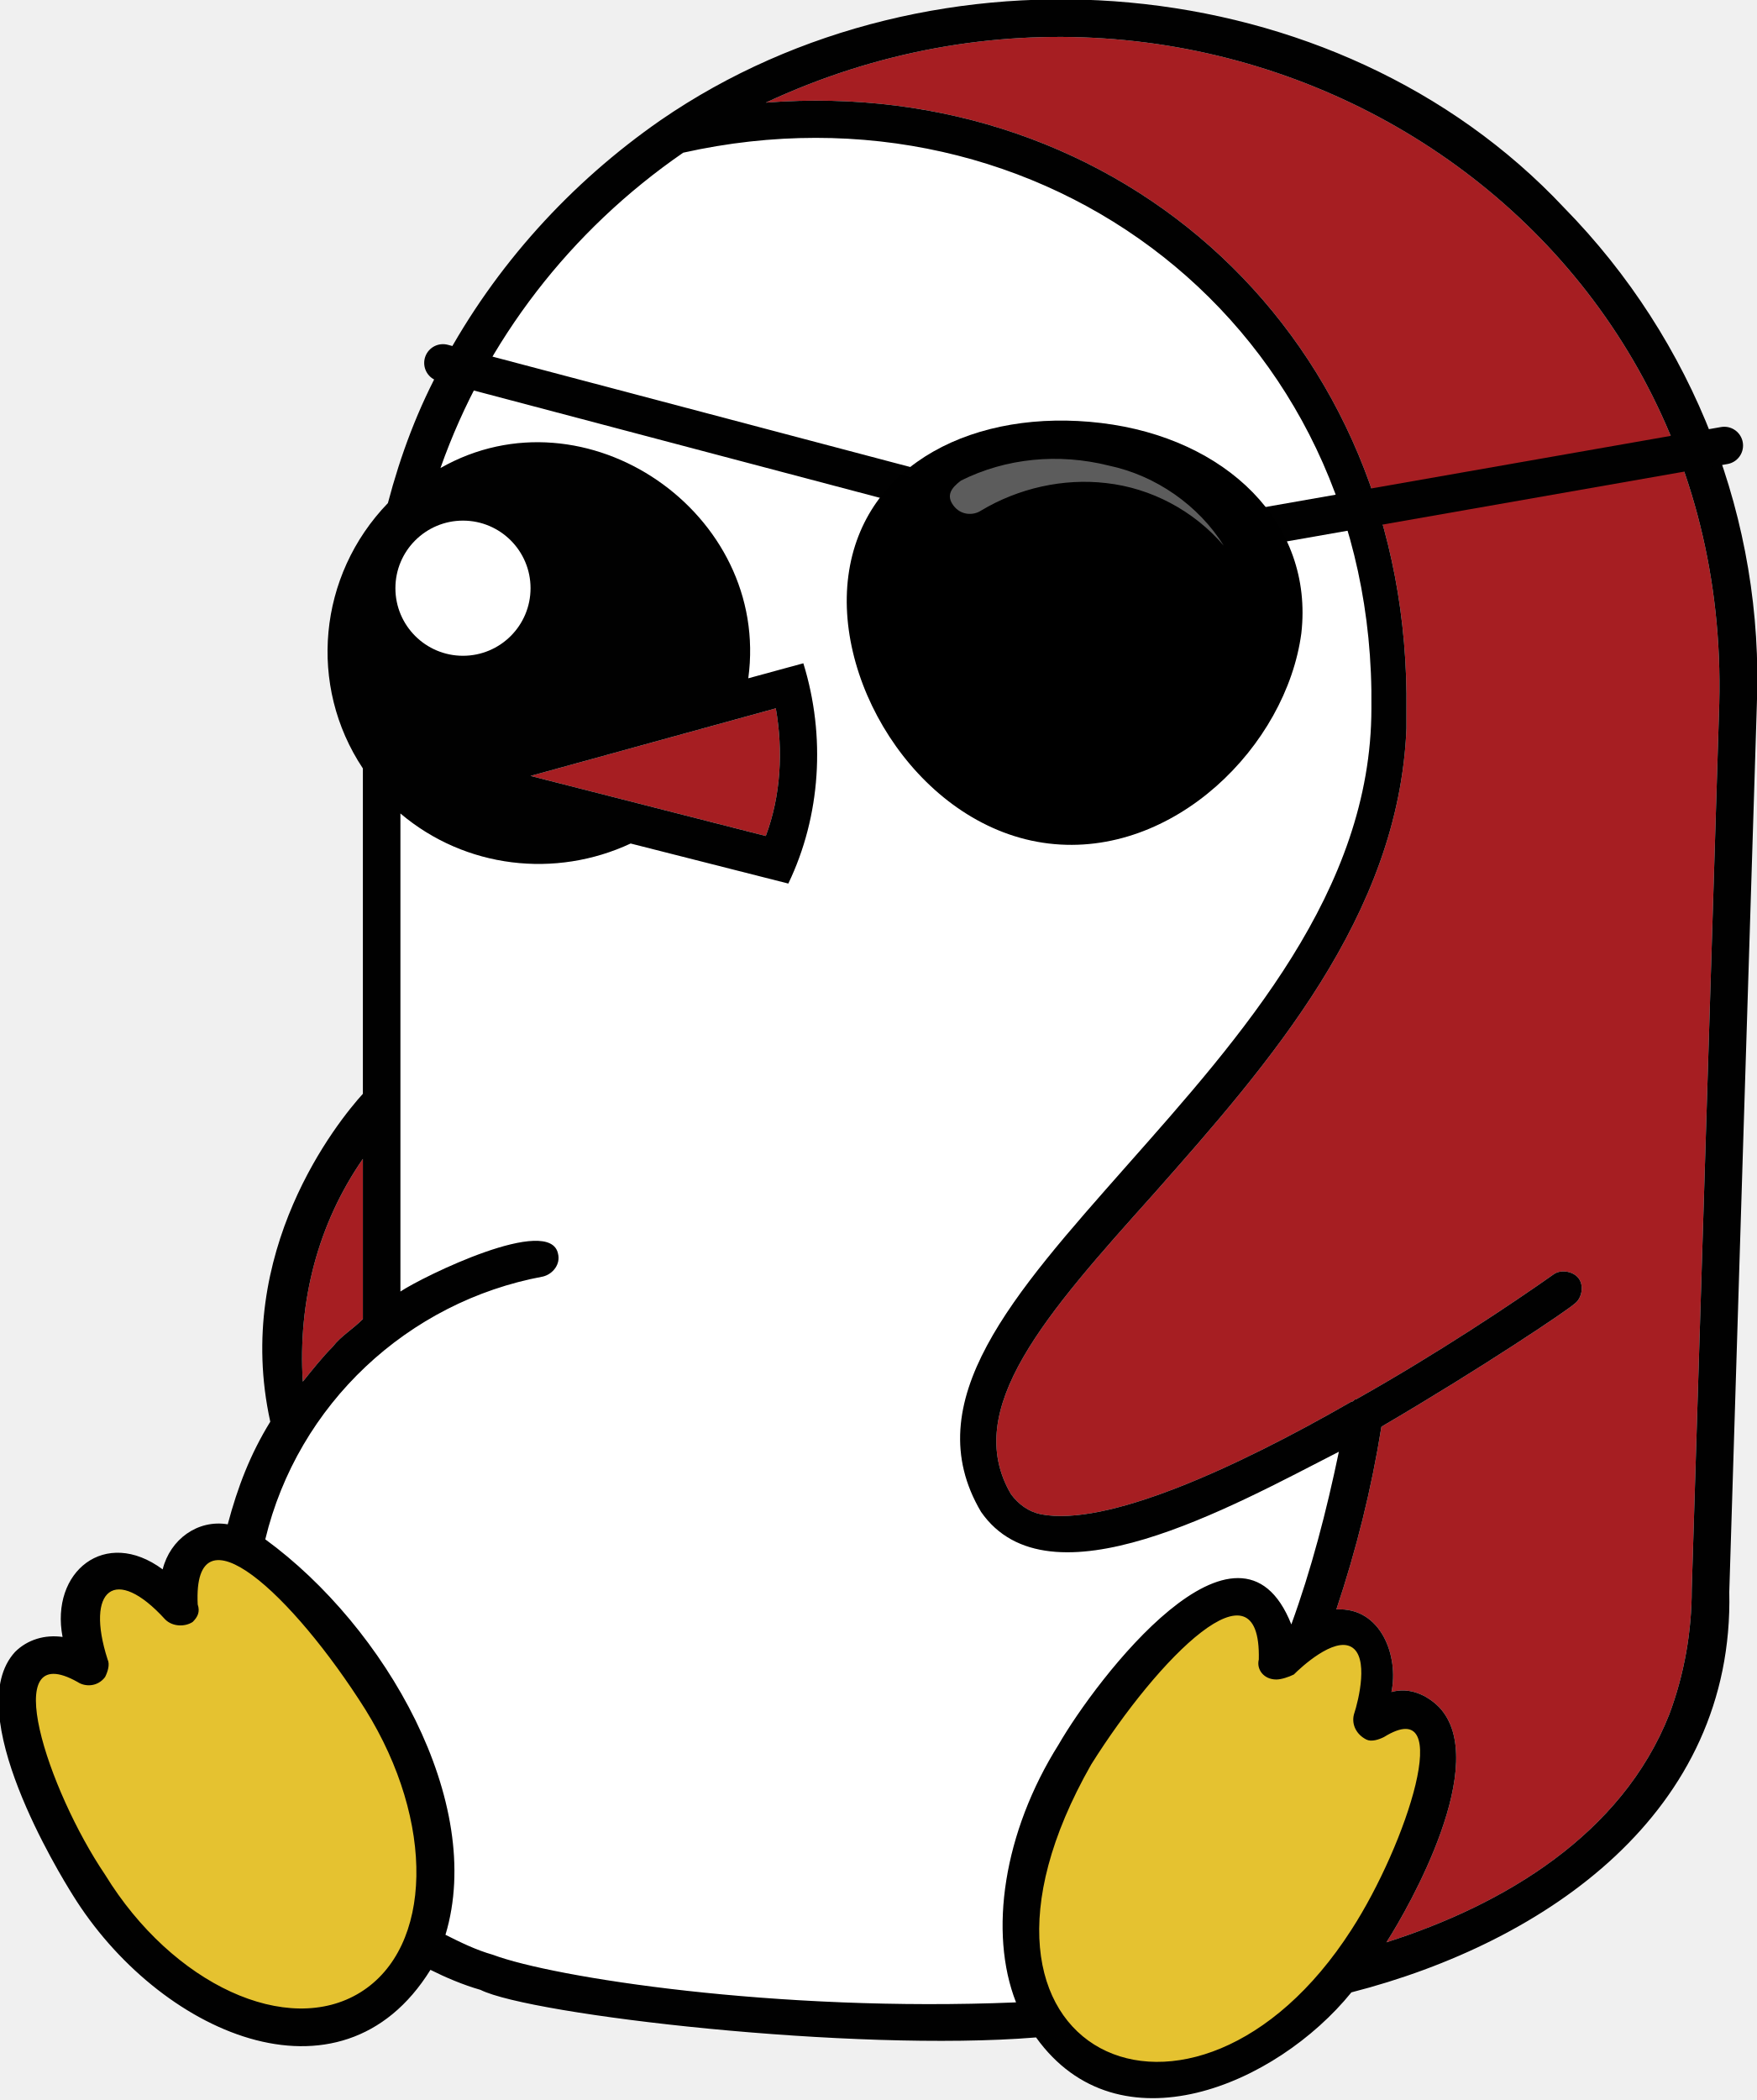
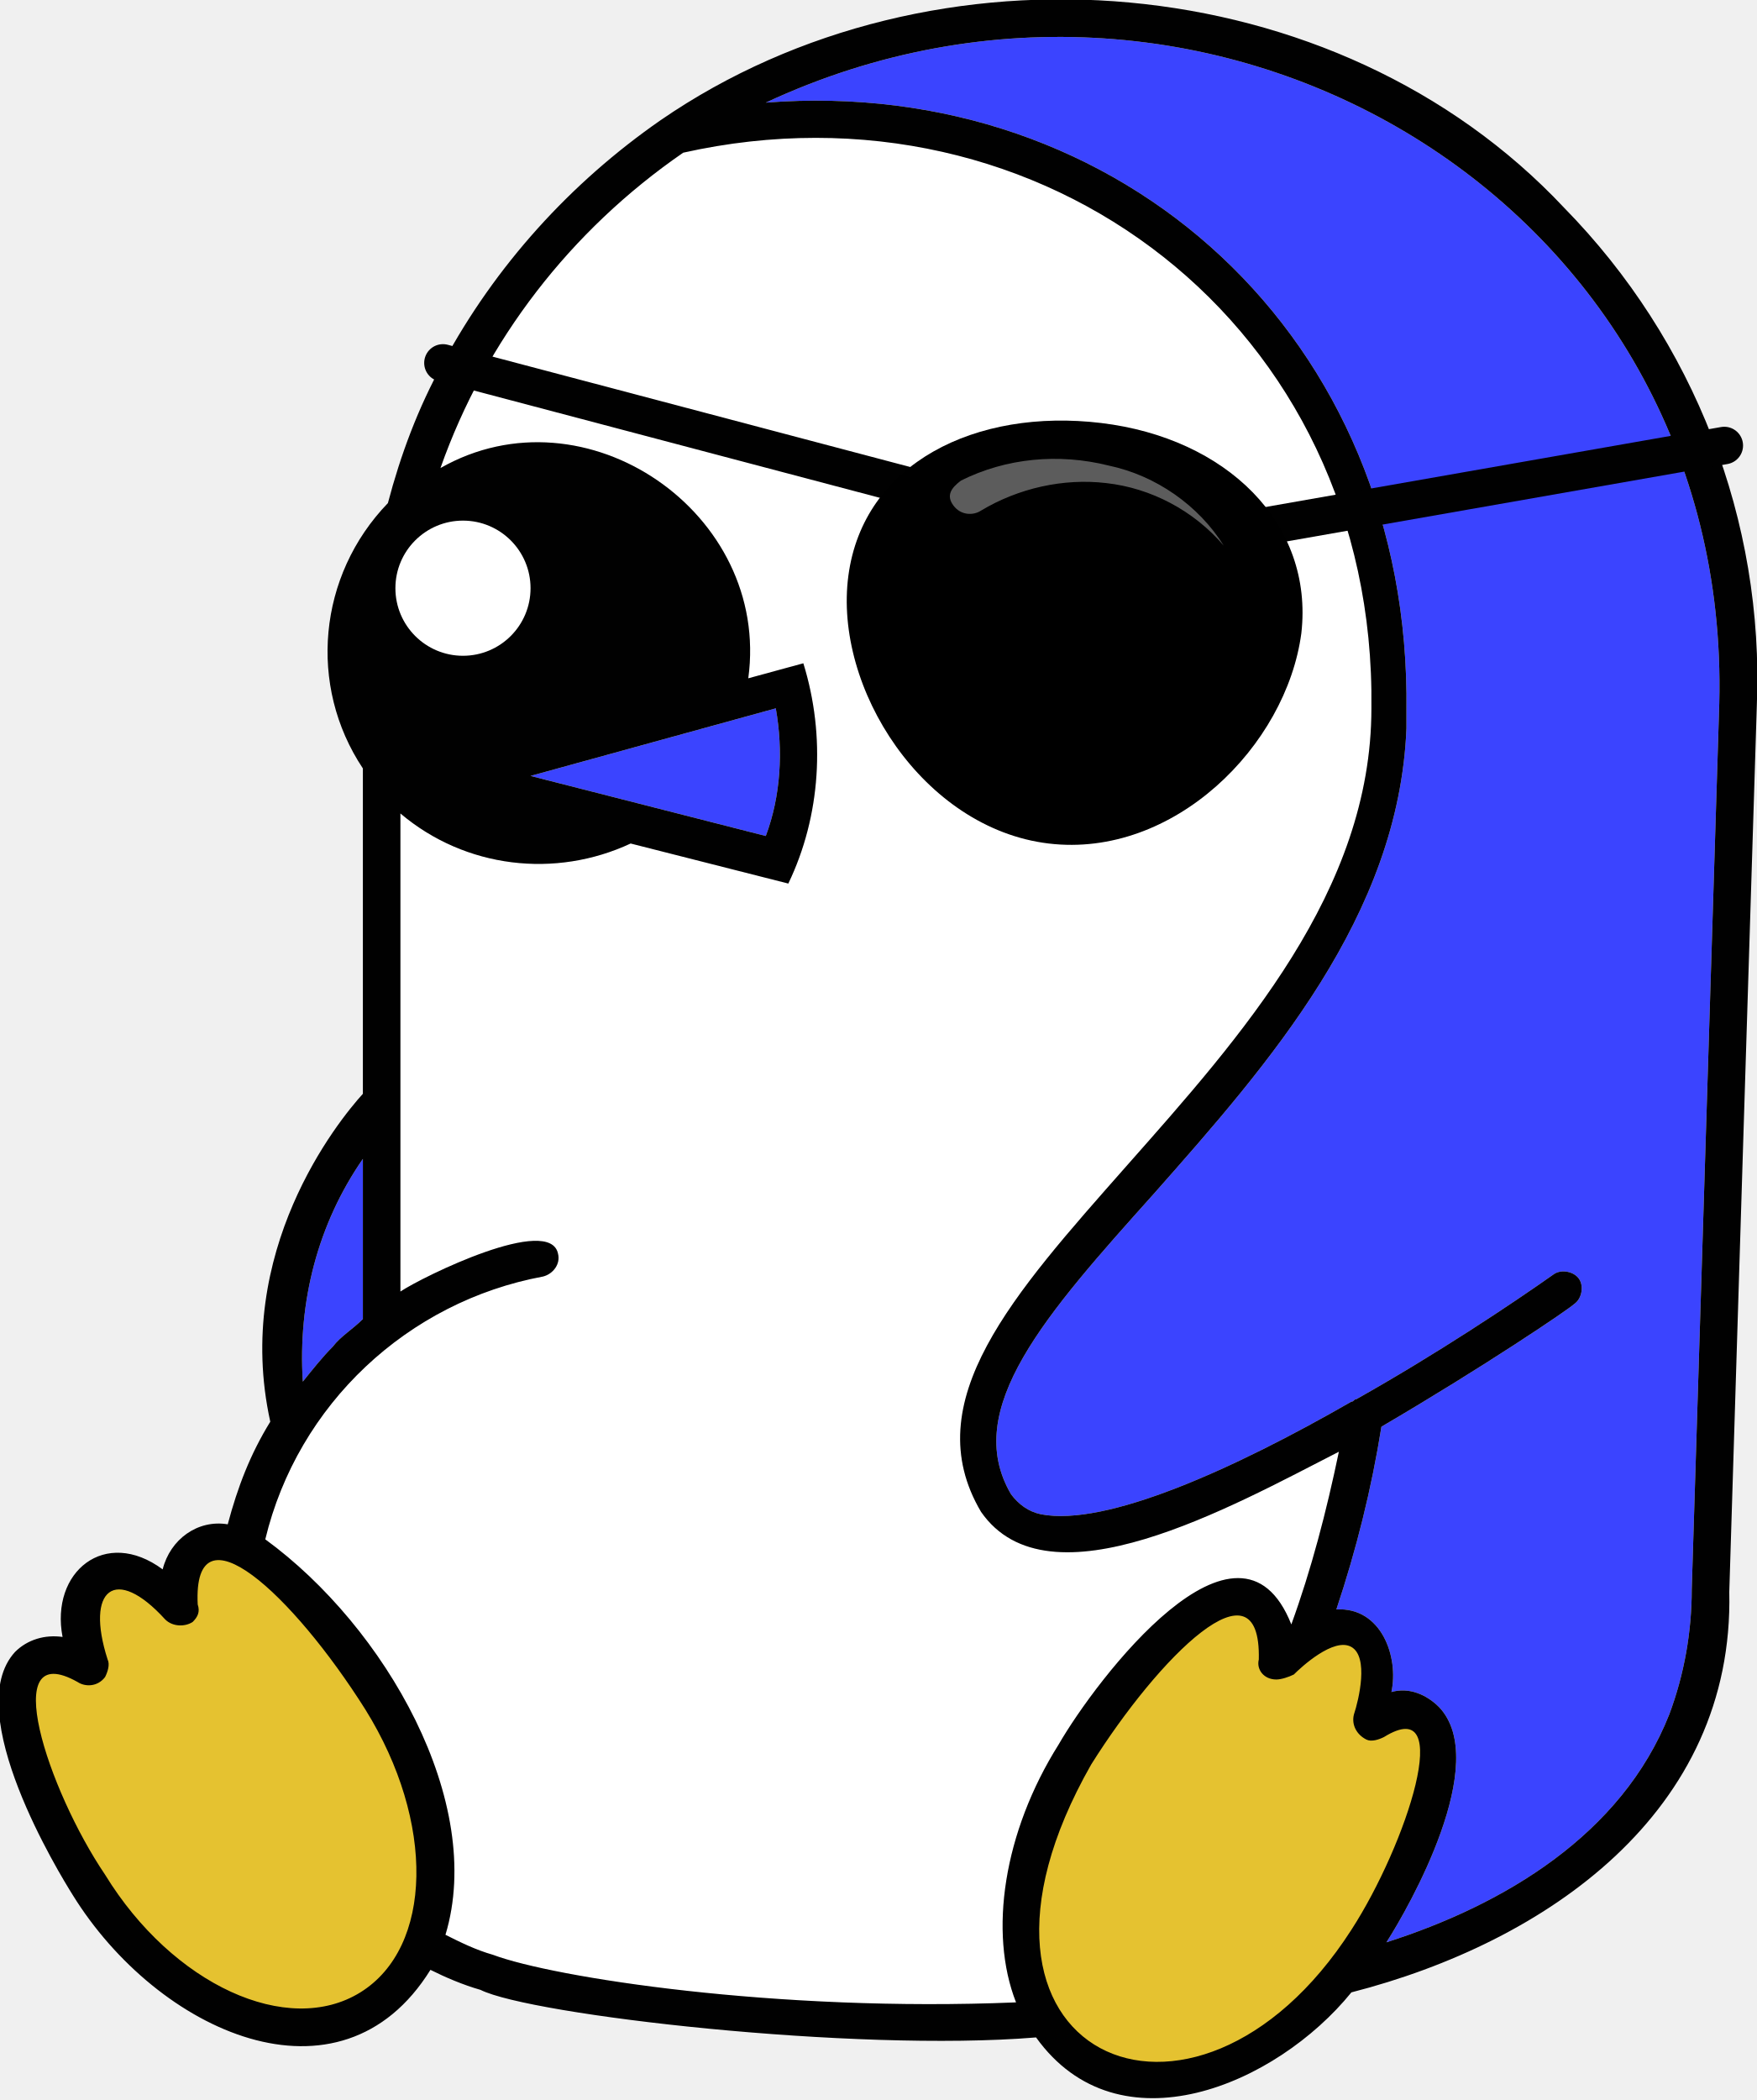
<svg xmlns="http://www.w3.org/2000/svg" version="1.1" id="NoCrownPatch" x="0px" y="0px" viewBox="0 0 70.2 83.9" style="enable-background:new 0 0 70.2 83.9;" xml:space="preserve">
  <style type="text/css">
- 	.st0{fill:#A61E22;}
+ 	.st0{fill:#3B44FF;}
	.st1{fill:#E5C230;}
	.st2{fill:#FFFFFF;}
	.st3{fill:#010101;}
	.st4{fill:none;stroke:#010101;stroke-width:1.5;stroke-linecap:round;stroke-miterlimit:10;}
	.st5{fill="url(#SVGID_1_penguin)";}
	.st6{fill:#5C5C5C;}
</style>
  <g id="Color_body">
    <path class="st0" d="M68.7,28.1c-1.1,35.4-1.1,35.4-1.1,35.4c0,1.7-0.3,3.4-0.9,5c-1.9,4.8-6.6,7.6-11.3,9.1   c0.9-1.4,4.2-7.2,2.1-9.4c-0.5-0.5-1.2-0.8-1.9-0.6c0.3-1.4-0.4-3.4-2.2-3.3c0.8-2.4,1.4-4.8,1.8-7.3c4.1-2.4,7.5-4.7,7.7-4.9   c0.3-0.2,0.4-0.7,0.2-1c-0.2-0.3-0.7-0.4-1-0.2c-1.7,1.2-4.7,3.2-7.9,5c-0.1,0-0.1,0.1-0.2,0.1c-4.7,2.7-9.8,5-12.4,4.5   c-0.5-0.1-0.9-0.4-1.2-0.8c-2-3.4,1.4-7.2,5.7-12c4.6-5.2,9.8-11.1,10.1-18.6h0c0-0.1,0-0.7,0-0.7C56.4,13.5,44.8,3,30.6,4.1   C48.4-4.2,69.2,8.1,68.7,28.1z" />
    <path class="st0" d="M14.5,46.3v6.4c-0.4,0.4-0.9,0.7-1.2,1.1c-0.4,0.4-0.8,0.9-1.2,1.4C11.9,52,12.7,48.9,14.5,46.3z" />
    <path class="st0" d="M21.2,31l9.8-2.7c0.3,1.7,0.2,3.5-0.4,5.1L21.2,31z" />
  </g>
  <g id="Shape">
    <polygon class="st1" points="51,65.7 50.2,64.1 49.1,63.8 47.4,65.4 45.4,66.8 43.4,69.4 41.9,72.2 40.8,75.9 41.1,79.3 42.6,81.8    44.1,82.8 47.1,83.2 50.8,81.9 54.5,77.7 56.7,73.5 57.4,70 56.6,68.4 54.8,68.7 54.8,66 53.4,65 51.7,65.4  " />
    <polygon class="st1" points="7.2,64.3 5.6,63.1 4.4,62.9 3.4,63.8 3.4,65.4 2.9,66.3 1.2,66.6 0.7,67.4 0.7,69.1 3.6,75.3    6.1,78.3 9.1,80.8 12.1,81 14.8,80.2 16.9,77.7 17.4,73.5 16.3,70 14,66.2 12.1,63.8 10.2,62.2 8.5,61.7 7.3,63  " />
    <path class="st2" d="M40.6,80c-9.6,0.4-18.5-1-20.9-1.9c-0.7-0.2-1.3-0.5-1.9-0.8c1.6-5.3-2.4-12.3-7.2-15.8   c1.3-5.4,5.7-9.5,11.1-10.5c0.4-0.1,0.7-0.5,0.6-0.9c0,0,0,0,0,0C22,48.5,16.9,51,16,51.6V32.5c2.6,2.2,6.2,2.6,9.2,1.2l6.3,1.6   c1.3-2.7,1.5-5.9,0.6-8.8l-2.2,0.6c0.9-6.6-6.5-11.7-12.3-8.4c1.8-5.1,5.2-9.5,9.7-12.6C41.6,2.9,55,13,54.8,28.3   c0,7.3-5.2,13.1-9.8,18.3c-4.5,5.1-8.4,9.4-5.8,13.8c2.7,3.9,10-0.2,14.3-2.4c-0.5,2.4-1.1,4.7-1.9,6.9c0,0,0,0,0,0   c-2.1-5.3-7.8,2.2-9.3,4.8C40.1,73.2,39.5,77.2,40.6,80z" />
    <circle class="st3" cx="42.8" cy="25.2" r="8.1" />
    <path class="st3" d="M62.5,8.3c-9.1-9.7-25.2-11-36.1-3.5c-3.6,2.5-6.6,5.8-8.7,9.7c-1,1.8-1.7,3.7-2.2,5.6   c-2.8,2.9-3.2,7.3-1,10.6v13c-1,1.1-5.2,6.3-3.7,13.1c-0.8,1.3-1.3,2.6-1.7,4.1c-1.2-0.2-2.3,0.6-2.6,1.8c-2.3-1.7-4.5,0.1-4,2.7   c-0.7-0.1-1.4,0.1-1.9,0.6c-2.2,2.4,1.8,8.9,2.3,9.7c3.4,5.5,10.7,8.8,14.3,3c0.6,0.3,1.3,0.6,2,0.8c2,1,14.9,2.5,22.2,1.9   c3.3,4.6,9.6,1.9,12.6-1.8c7.8-2,15.3-7.2,15.1-16c0-0.2,1.1-35.4,1.1-35.4C70.5,20.8,67.7,13.6,62.5,8.3z M21.2,31l9.8-2.7   c0.3,1.7,0.2,3.5-0.4,5.1L21.2,31z M14.5,46.3v6.4c-0.4,0.4-0.9,0.7-1.2,1.1c-0.4,0.4-0.8,0.9-1.2,1.4C11.9,52,12.7,48.9,14.5,46.3   z M14.4,79.6c-2.9,1.8-7.5-0.3-10.2-4.7c-2.3-3.4-4.3-9.5-1.1-7.7c0.3,0.2,0.8,0.2,1.1-0.2c0.1-0.2,0.2-0.5,0.1-0.7   c-0.9-2.8,0.3-3.8,2.3-1.6c0.3,0.3,0.8,0.3,1.1,0.1c0.2-0.2,0.3-0.4,0.2-0.7c-0.2-4.1,3.8-0.4,6.7,4.2   C17.4,72.8,17.3,77.8,14.4,79.6z M40.6,80c-9.6,0.4-18.5-1-20.9-1.9c-0.7-0.2-1.3-0.5-1.9-0.8c1.6-5.3-2.4-12.3-7.2-15.8   c1.3-5.4,5.7-9.5,11.1-10.5c0.4-0.1,0.7-0.5,0.6-0.9c0,0,0,0,0,0C22,48.5,16.9,51,16,51.6V32.5c2.6,2.2,6.2,2.6,9.2,1.2l6.3,1.6   c1.3-2.7,1.5-5.9,0.6-8.8l-2.2,0.6c0.9-6.6-6.5-11.7-12.3-8.4c1.8-5.1,5.2-9.5,9.7-12.6C41.6,2.9,55,13,54.8,28.3   c0,7.3-5.2,13.1-9.8,18.3c-4.5,5.1-8.4,9.4-5.8,13.8c2.7,3.9,10-0.2,14.3-2.4c-0.5,2.4-1.1,4.7-1.9,6.9c0,0,0,0,0,0   c-2.1-5.3-7.8,2.2-9.3,4.8C40.1,73.2,39.5,77.2,40.6,80L40.6,80z M54,77.1c-6.3,9.8-17,5-10.4-6.6c2.7-4.3,6.8-8.4,6.7-4.2   c-0.1,0.4,0.2,0.8,0.7,0.8c0.2,0,0.5-0.1,0.7-0.2c0.3-0.3,1.6-1.5,2.3-1.1c0.7,0.4,0.3,2.1,0.1,2.7c-0.1,0.4,0.1,0.8,0.5,1   c0.2,0.1,0.5,0,0.7-0.1C58.2,67.6,56.2,73.7,54,77.1L54,77.1z M68.7,28.1c-1.1,35.4-1.1,35.4-1.1,35.4c0,1.7-0.3,3.4-0.9,5   c-1.9,4.8-6.6,7.6-11.3,9.1c0.9-1.4,4.2-7.2,2.1-9.4c-0.5-0.5-1.2-0.8-1.9-0.6c0.3-1.4-0.4-3.4-2.2-3.3c0.8-2.4,1.4-4.8,1.8-7.3   c4.1-2.4,7.5-4.7,7.7-4.9c0.3-0.2,0.4-0.7,0.2-1c-0.2-0.3-0.7-0.4-1-0.2c-1.7,1.2-4.7,3.2-7.9,5c-0.1,0-0.1,0.1-0.2,0.1   c-4.7,2.7-9.8,5-12.4,4.5c-0.5-0.1-0.9-0.4-1.2-0.8c-2-3.4,1.4-7.2,5.7-12c4.6-5.2,9.8-11.1,10.1-18.6h0c0-0.1,0-0.7,0-0.7   C56.4,13.5,44.8,3,30.6,4.1C48.4-4.2,69.2,8.1,68.7,28.1z" />
    <circle class="st2" cx="39.8" cy="22.7" r="2.6" />
    <circle class="st2" cx="18.5" cy="23.5" r="2.7" />
    <g id="Patch">
      <polyline class="st4" points="17.7,14.5 37,19.6 50.1,21.1 68.9,17.8   " />
      <radialGradient id="SVGID_1_penguin" cx="203.148" cy="-107.799" r="8.829" gradientTransform="matrix(1 0 0 -1 -160.2409 -82.5042)" gradientUnits="userSpaceOnUse">
        <stop offset="0" style="stop-Color_body:#1D1D1D" />
        <stop offset="0.429" style="stop-Color_body:#141414" />
        <stop offset="1" style="stop-Color_body:#010101" />
      </radialGradient>
      <path class="st5" d="M52,25.3c-0.6,4.5-5.1,9-10.1,8.4s-8.6-6.2-8-10.7S39,16.3,44,16.9S52.5,20.9,52,25.3z" />
      <path class="st6" d="M38.4,19.2c1.8-0.9,3.9-1.1,5.9-0.6c1.9,0.4,3.6,1.6,4.6,3.2c-1.2-1.4-2.9-2.3-4.7-2.5    c-1.7-0.2-3.5,0.2-5,1.1c-0.3,0.2-0.8,0.2-1.1-0.2S38,19.5,38.4,19.2C38.3,19.2,38.3,19.2,38.4,19.2    C38.4,19.2,38.4,19.2,38.4,19.2z" />
    </g>
  </g>
</svg>
